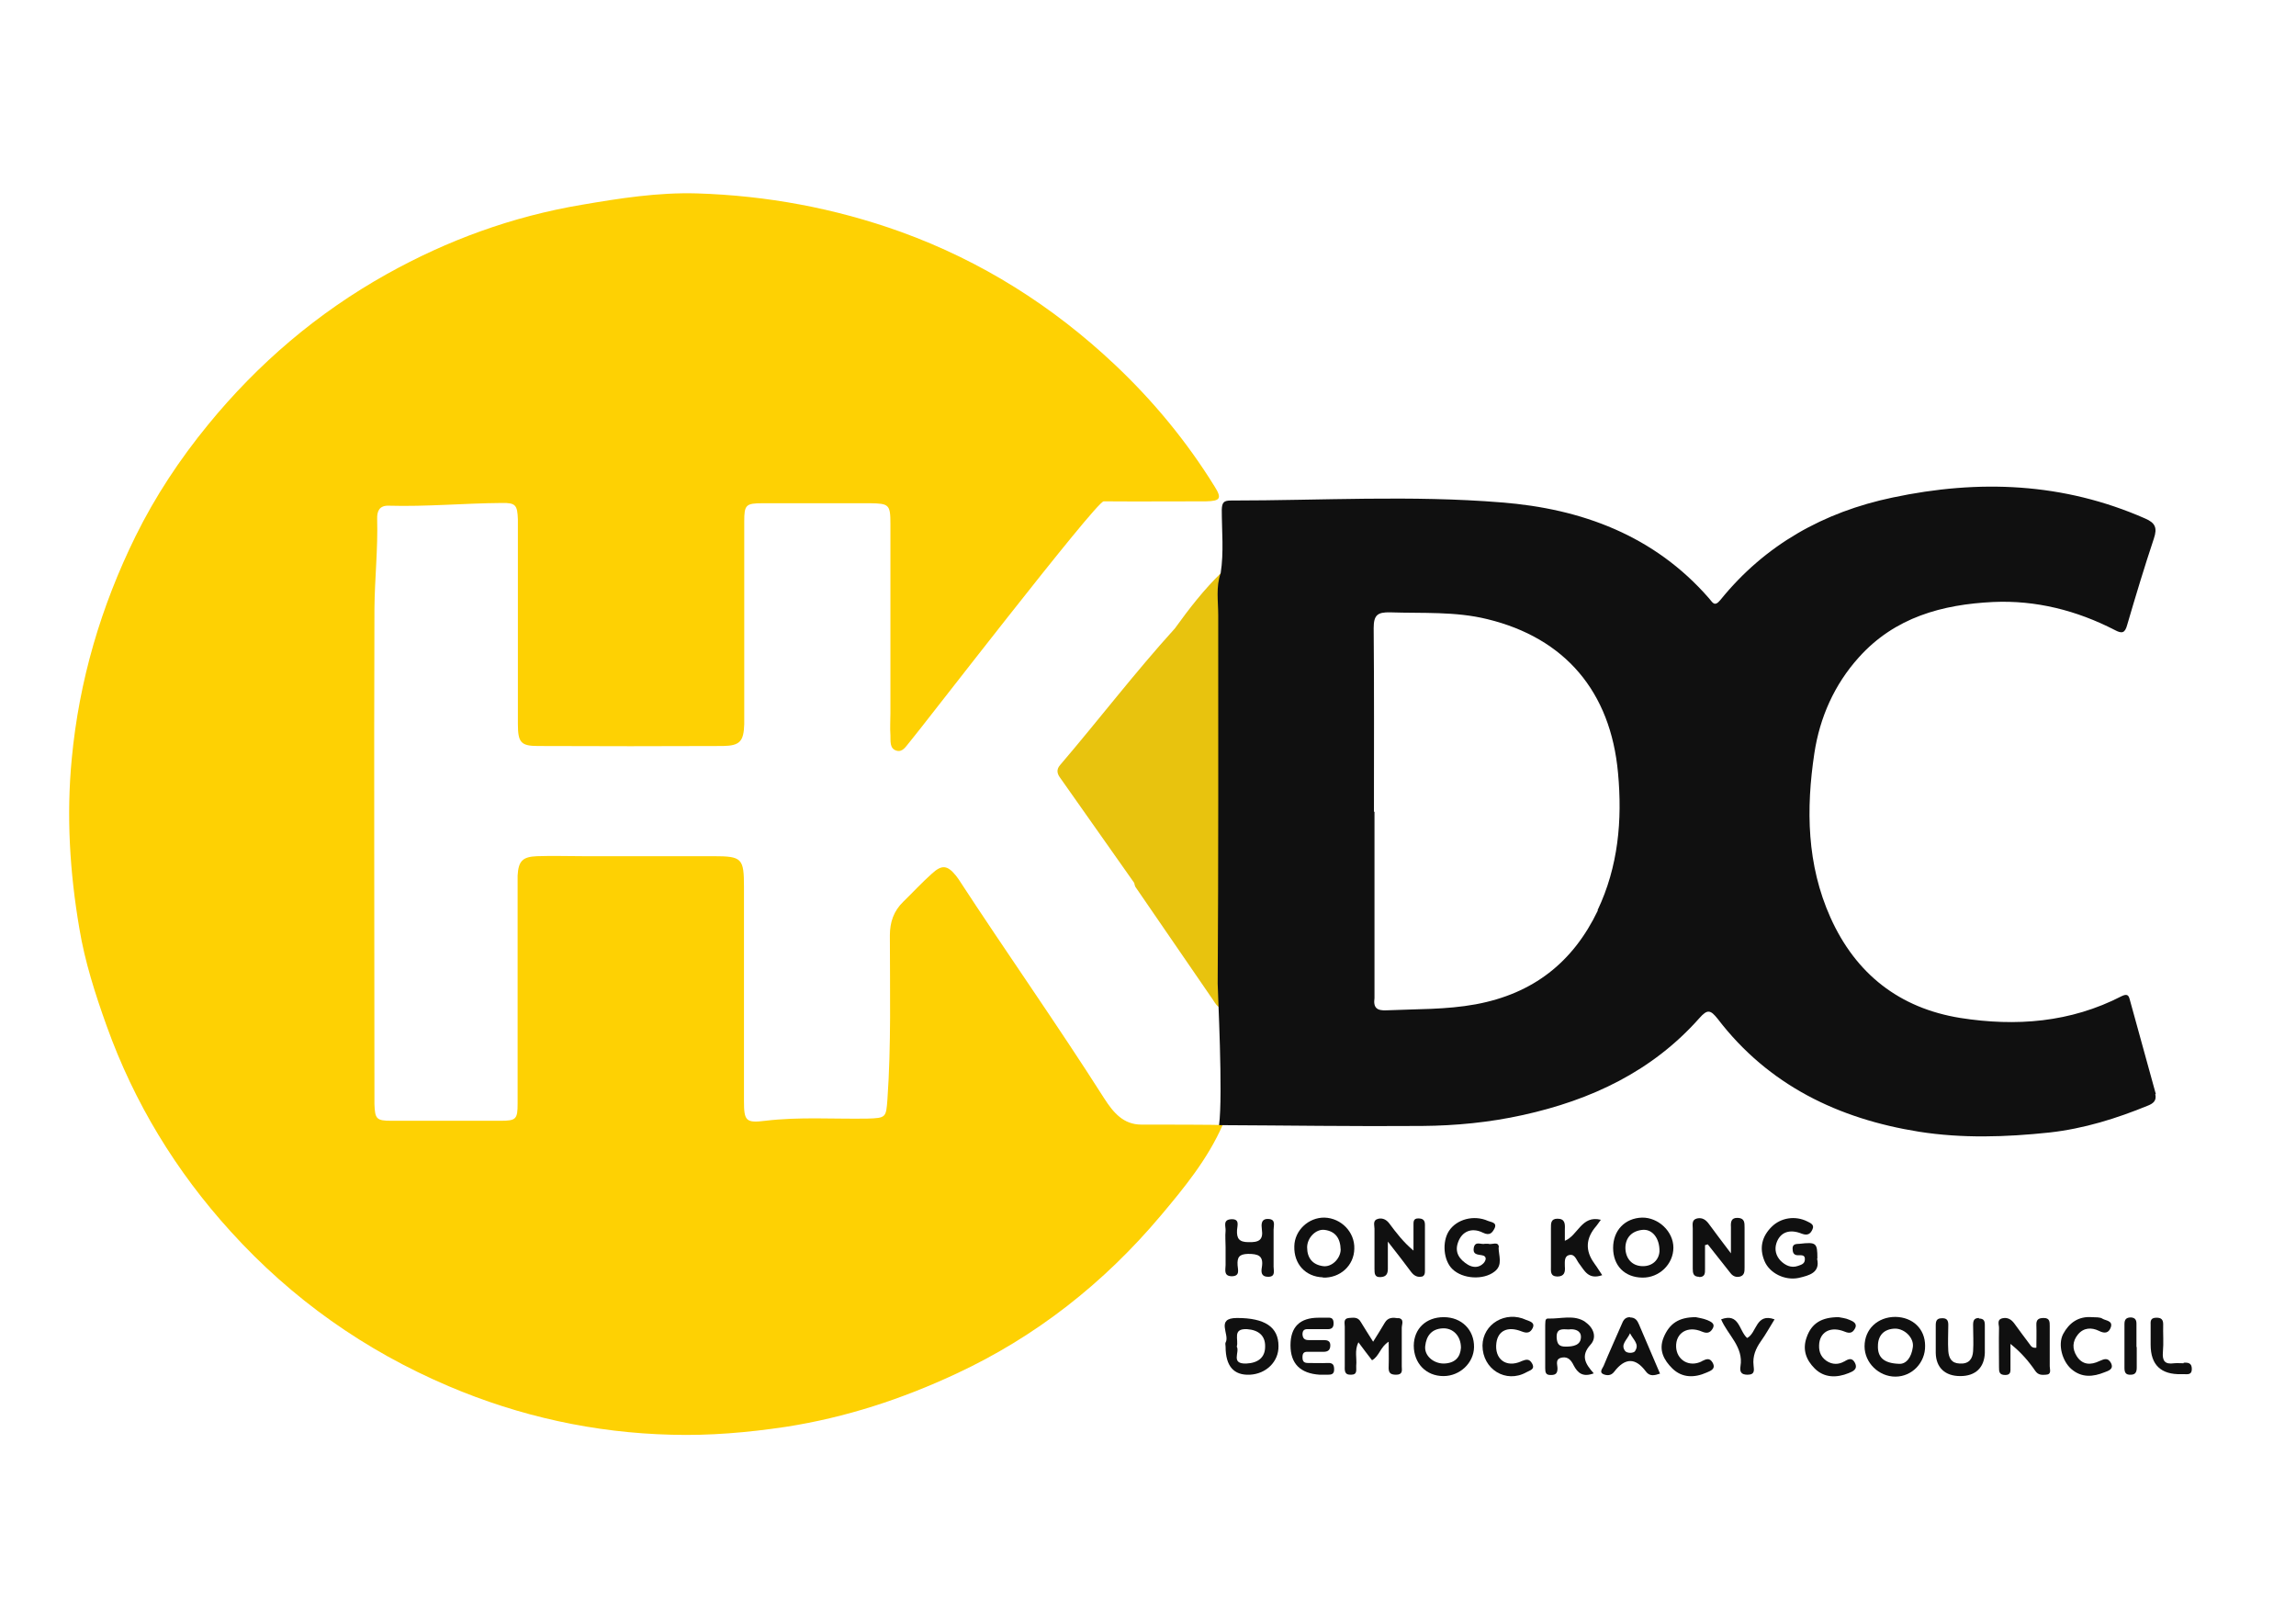
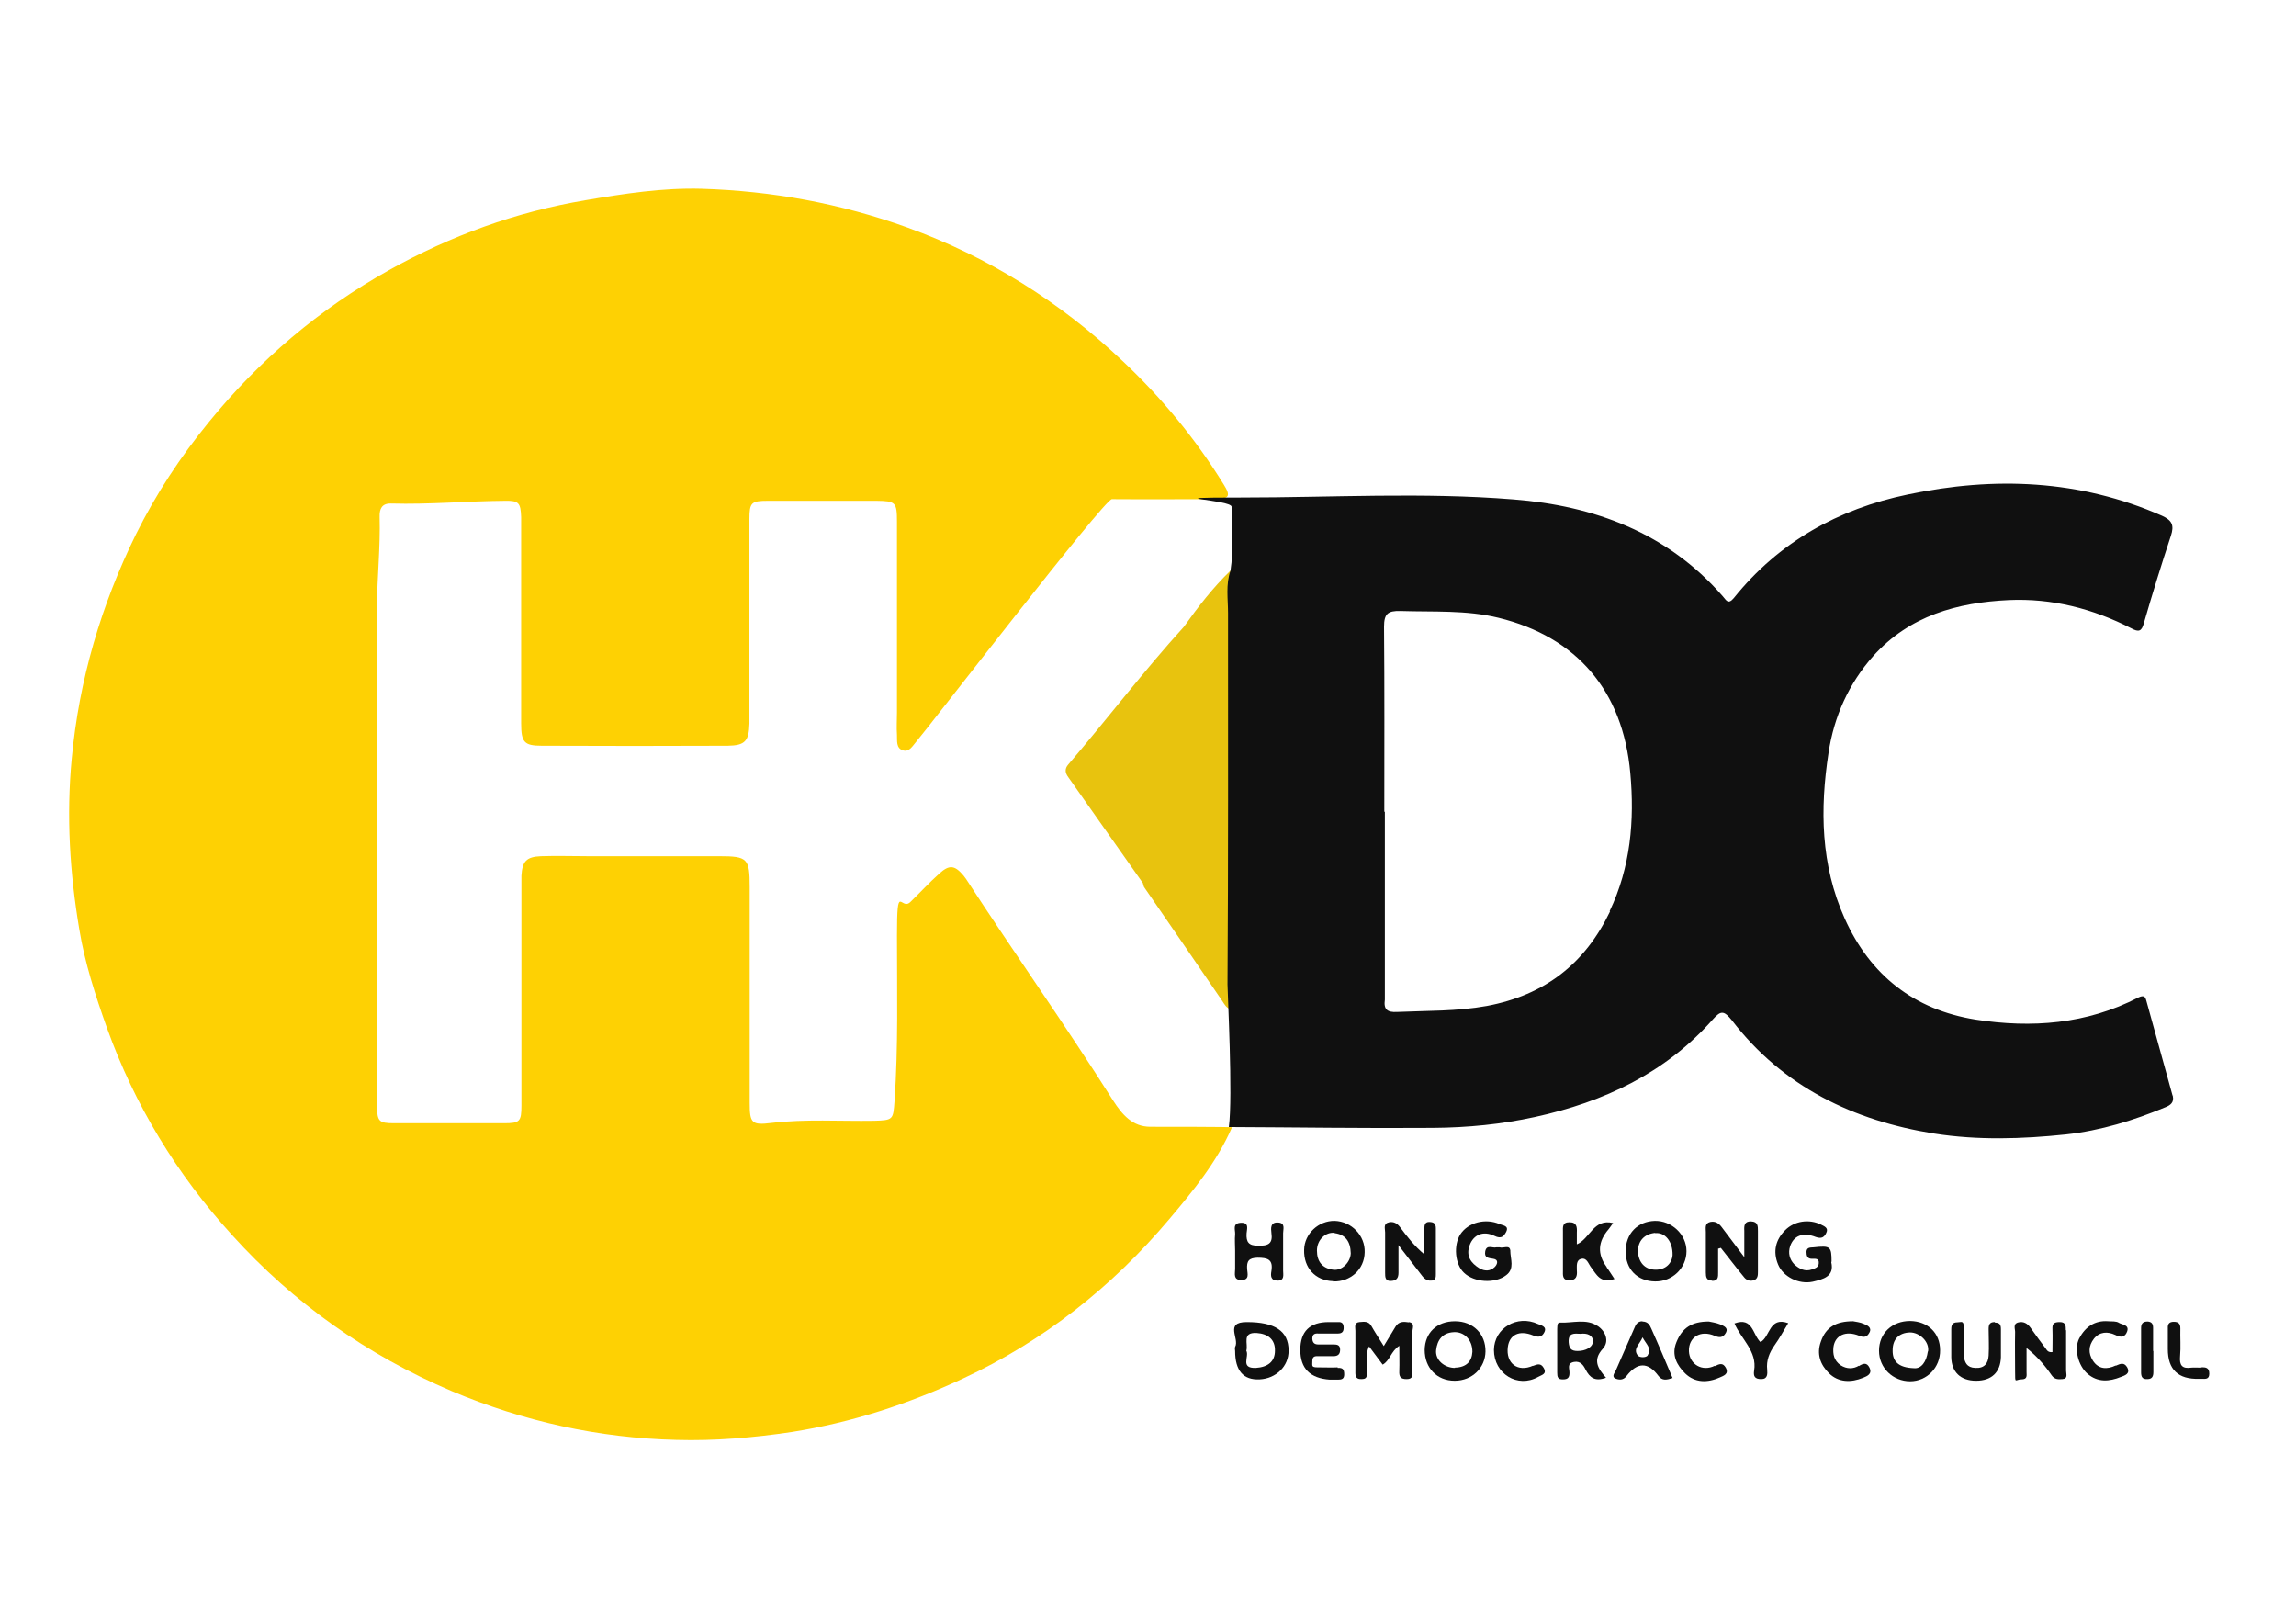
<svg xmlns="http://www.w3.org/2000/svg" id="Layer_1" data-name="Layer 1" version="1.1" viewBox="0 0 841.9 595.3">
  <defs>
    <style>
      .cls-1 {
        fill: #101010;
      }

      .cls-1, .cls-2, .cls-3 {
        stroke-width: 0px;
      }

      .cls-2 {
        fill: #e8c30e;
      }

      .cls-3 {
        fill: #fed103;
      }
    </style>
  </defs>
-   <path class="cls-3" d="M448.3,412.5h0c-5.5,12.5-14.1,23-22.7,33.2-20.8,24.7-45.7,44.3-74.9,57.9-19.9,9.3-40.6,16.1-62.5,19.5-14,2.1-28,3.3-42,2.9-28.3-.7-55.6-6.7-81.7-17.8-30.8-13.1-57.5-32-79.9-56.7-20.1-22.1-35.4-47.2-45.5-75.4-4.2-11.7-8-23.6-10-35.7-3.5-20.5-4.8-41.2-2.8-62.1,2.7-28.8,10.7-55.9,23.4-81.7,7.2-14.6,16.2-28.2,26.6-40.9,18.4-22.5,40.1-41,65.5-55.2,22.4-12.5,46-21.1,71.4-25.4,14-2.4,28.1-4.6,42.3-4.2,25.6.8,50.6,5.4,74.8,14.1,29.6,10.7,55.7,27.2,78.5,48.7,14.1,13.3,26.4,28.2,36.6,44.7,2.7,4.3,2.1,5.3-3.2,5.4-12.5,0-25,.1-37.5,0-2.8,0-67.5,84-71.2,88.3-1.3,1.5-2.5,3.8-4.8,3.1-2.6-.8-2.1-3.6-2.2-5.7-.2-2.7,0-5.4,0-8.1,0-23.1,0-46.2,0-69.3,0-7.1-.5-7.5-7.4-7.6-13.2,0-26.3,0-39.5,0-6.1,0-6.7.6-6.7,6.6,0,22.8,0,45.6,0,68.3,0,2,0,4.1,0,6.1-.2,6.3-1.6,7.9-7.8,8-22.6.1-45.2.1-67.8,0-6.3,0-7.4-1.3-7.4-8.1,0-23.3,0-46.6,0-69.9,0-1.7,0-3.4,0-5.1-.2-5.2-.8-6.1-5.9-6-13.8.1-27.6,1.4-41.5,1-3.4-.1-4.3,2-4.2,4.9.3,11-.9,21.9-1,32.8-.2,59.4,0,118.8,0,178.2,0,1.2,0,2.4,0,3.5.2,5.4.7,6.1,6.2,6.1,13.3,0,26.7,0,40,0,5.8,0,6.3-.6,6.3-6.4,0-25.8,0-51.6,0-77.4,0-2,0-4.1,0-6.1.3-5.3,1.8-6.9,7.1-7.1,5.7-.2,11.5,0,17.2,0,15.9,0,31.7,0,47.6,0,10.4,0,11.1.8,11.1,11.3,0,26.2,0,52.3,0,78.5,0,7.2.7,8.1,7.8,7.2,12.5-1.5,24.9-.6,37.4-.8,6.9-.2,6.9-.4,7.4-7,1.4-20.1.9-40.1.9-60.2,0-4.8,1.4-8.9,4.9-12.3,3.5-3.4,6.8-7,10.5-10.3,3.7-3.4,5.7-3.1,8.8.7.3.4.6.8.9,1.2,17.6,27,36.2,53.3,53.5,80.5,3.4,5.3,7.1,9.6,13.6,9.6s28.5,0,29.8.2Z" />
-   <path class="cls-2" d="M448.7,364.7c0-35.7-.1-71.5-.3-107.2,0-15.8-.4-31.7-.6-47.5-6.4,6.2-11.8,13.2-17,20.4,0,0,0,0,0,0-14.7,16.2-27.9,33.5-42.1,50.1-1.3,1.5-1.2,3,0,4.6,9.1,12.9,18.1,25.7,27.2,38.6.1.5.2,1,.4,1.4,9.5,13.8,19,27.7,28.5,41.5.8,1.2,1.5,2.6,3.1,3,1.4-1.4.7-3.2.7-4.8Z" />
+   <path class="cls-3" d="M451.7,413.4h0c-5.5,12.6-14.2,23.2-22.9,33.5-21,24.9-46.1,44.7-75.5,58.4-20.1,9.4-40.9,16.2-63,19.7-14.1,2.1-28.2,3.3-42.3,2.9-28.5-.7-56.1-6.8-82.4-17.9-31-13.2-58-32.3-80.5-57.2-20.3-22.3-35.7-47.6-45.9-76-4.2-11.8-8.1-23.8-10.1-36-3.5-20.7-4.8-41.5-2.8-62.6,2.7-29,10.8-56.4,23.6-82.4,7.3-14.7,16.3-28.4,26.8-41.2,18.5-22.7,40.4-41.3,66-55.6,22.6-12.6,46.4-21.3,72-25.6,14.1-2.4,28.3-4.6,42.6-4.2,25.8.8,51,5.4,75.4,14.2,29.8,10.8,56.2,27.4,79.1,49.1,14.2,13.4,26.6,28.4,36.9,45.1,2.7,4.3,2.1,5.3-3.2,5.4-12.6,0-25.2.1-37.8,0-2.8,0-68,84.7-71.8,89-1.3,1.5-2.5,3.8-4.8,3.1-2.6-.8-2.1-3.6-2.2-5.7-.2-2.7,0-5.4,0-8.2v-69.9c0-7.2-.5-7.6-7.5-7.7h-39.8c-6.1,0-6.8.6-6.8,6.7v75c-.2,6.4-1.6,8-7.9,8.1-22.8.1-45.6.1-68.3,0-6.4,0-7.5-1.3-7.5-8.2v-75.6c-.2-5.2-.8-6.1-5.9-6-13.9.1-27.8,1.4-41.8,1-3.4-.1-4.3,2-4.2,4.9.3,11.1-.9,22.1-1,33.1-.2,59.9,0,119.8,0,179.6v3.5c.2,5.4.7,6.1,6.3,6.1h40.3c5.8,0,6.4-.6,6.4-6.5v-84.2c.3-5.3,1.8-7,7.2-7.2,5.7-.2,11.6,0,17.3,0h48c10.5,0,11.2.8,11.2,11.4v79.1c0,7.3.7,8.2,7.9,7.3,12.6-1.5,25.1-.6,37.7-.8,7-.2,7-.4,7.5-7.1,1.4-20.3.9-40.4.9-60.7s1.4-9,4.9-12.4,6.9-7.1,10.6-10.4c3.7-3.4,5.7-3.1,8.9.7.3.4.6.8.9,1.2,17.7,27.2,36.5,53.7,53.9,81.2,3.4,5.3,7.2,9.7,13.7,9.7s28.7,0,30,.2h0Z" />
+   <path class="cls-2" d="M452.1,365.2c0-36-.1-72.1-.3-108.1,0-15.9-.4-32-.6-47.9-6.5,6.3-11.9,13.3-17.1,20.6h0c-14.8,16.3-28.1,33.8-42.4,50.5-1.3,1.5-1.2,3,0,4.6,9.2,13,18.2,25.9,27.4,38.9.1.5.2,1,.4,1.4,9.6,13.9,19.2,27.9,28.7,41.8.8,1.2,1.5,2.6,3.1,3,1.4-1.4.7-3.2.7-4.8h.1Z" />
  <g>
-     <path class="cls-1" d="M790.5,401.1c-3.2-11.6-6.4-23.2-9.6-34.8-.4-1.5-1-2-2.9-1.1-18.8,9.7-38.8,11.2-59.2,8-22.3-3.6-38.3-16.1-47.6-36.8-8.7-19.4-9-39.8-5.9-60.3,2-13.1,7.3-25.1,16.3-35.1,13.2-14.7,30.6-19.4,49.3-20.3,15.7-.7,30.6,3.1,44.6,10.3,2.6,1.4,3.7,1.1,4.5-1.9,3.1-10.6,6.3-21.2,9.8-31.7,1.3-3.9.5-5.7-3.2-7.3-30-13.2-61-14.4-92.6-7.7-25.3,5.3-46.8,17.3-63.2,37.6-2.2,2.7-2.9.7-4.1-.6-20.1-23.1-46.8-32.9-76.1-35.2-33-2.7-66.1-.7-99.2-.7-2.7,0-3.3.7-3.4,3.4,0,7.7.8,15.5-.4,23.2-1.8,5.1-.9,10.3-.9,15.5,0,45,.1,90-.2,135,0,3,2,40.8.5,51.9,24.4.1,50,.5,74.4.3,12.4-.1,24.8-1.3,37-4,25-5.5,47.4-16,64.7-35.5,3-3.4,4.1-3.1,6.8.3,18.6,24.3,44.3,36.6,73.7,41.3,15.8,2.5,31.9,2,47.9.3,12.6-1.4,24.5-5.1,36.2-9.9,1.7-.7,3.2-1.7,2.6-4.2ZM585.9,333.8c-9.1,19-23.7,30.5-44.8,34.4-10.9,2-21.7,1.7-32.6,2.2-3.6.2-5-.9-4.5-4.5,0-.2,0-.3,0-.5v-67.8h-.2c0-22.4.1-44.8-.1-67.3,0-4.8,1.4-5.9,6-5.8,12,.4,24-.4,35.7,2.5,28.4,6.9,45.2,26.5,47.9,56.4,1.6,17.3.1,34.3-7.5,50.3Z" />
-     <path class="cls-1" d="M448.4,412.5s0,0,0,0c0,0,0,0,0,0,0,0,0,0,0,0Z" />
+     <path class="cls-1" d="M796.7,401.9c-3.2-11.7-6.5-23.4-9.7-35.1-.4-1.5-1-2-2.9-1.1-19,9.8-39.1,11.3-59.7,8.1-22.5-3.6-38.6-16.2-48-37.1-8.8-19.6-9.1-40.1-5.9-60.8,2-13.2,7.4-25.3,16.4-35.4,13.3-14.8,30.8-19.6,49.7-20.5,15.8-.7,30.8,3.1,45,10.4,2.6,1.4,3.7,1.1,4.5-1.9,3.1-10.7,6.4-21.4,9.9-32,1.3-3.9.5-5.7-3.2-7.4-30.2-13.3-61.5-14.5-93.3-7.8-25.5,5.3-47.2,17.4-63.7,37.9-2.2,2.7-2.9.7-4.1-.6-20.3-23.3-47.2-33.2-76.7-35.5-33.3-2.7-66.6-.7-100-.7s-3.3.7-3.4,3.4c0,7.8.8,15.6-.4,23.4-1.8,5.1-.9,10.4-.9,15.6,0,45.4.1,90.7-.2,136.1,0,3,2,41.1.5,52.3,24.6.1,50.4.5,75,.3,12.5-.1,25-1.3,37.3-4,25.2-5.5,47.8-16.1,65.2-35.8,3-3.4,4.1-3.1,6.9.3,18.8,24.5,44.7,36.9,74.3,41.6,15.9,2.5,32.2,2,48.3.3,12.7-1.4,24.7-5.1,36.5-10,1.7-.7,3.2-1.7,2.6-4.2h.2ZM590.4,334.1c-9.2,19.2-23.9,30.7-45.2,34.7-11,2-21.9,1.7-32.9,2.2-3.6.2-5-.9-4.5-4.5v-68.9h-.2c0-22.6.1-45.2-.1-67.8,0-4.8,1.4-5.9,6-5.8,12.1.4,24.2-.4,36,2.5,28.6,7,45.6,26.7,48.3,56.9,1.6,17.4.1,34.6-7.6,50.7h.1Z" />
+     <path class="cls-1" d="M451.8,413.4h0Z" />
  </g>
  <g>
-     <path class="cls-1" d="M512.7,483.3c-1.9-.3-3.7-.4-4.9,1.6-1.3,2.2-2.6,4.3-4.3,7-1.8-2.9-3.2-5-4.5-7.2-1.1-2-2.8-1.6-4.4-1.5-2.1.2-1.5,1.9-1.5,3.2,0,4.7,0,9.4,0,14.2,0,1.7-.3,3.5,2.3,3.4,2.5,0,1.8-1.9,1.9-3.3.3-2.7-.7-5.5.8-8.6,1.9,2.5,3.4,4.6,5,6.6,2.7-1.5,3-4.9,6.1-6.8,0,3.5.1,6.3,0,9.1-.1,2.1.4,3,2.7,3,2.4,0,2.2-1.4,2.1-3,0-4.7,0-9.4,0-14.2,0-1.3,1.1-3.3-1.4-3.6Z" />
-     <path class="cls-1" d="M623,468.2c2.3,0,2.2-1.5,2.2-3.1,0-2.9,0-5.7,0-8.6.3-.1.7-.2,1-.3,2.8,3.5,5.5,7,8.3,10.5.9,1.2,2.1,1.7,3.6,1.3,1.6-.5,1.6-1.9,1.6-3.3,0-4.9,0-9.8,0-14.7,0-1.8,0-3.4-2.5-3.5-2.5-.1-2.6,1.6-2.5,3.4,0,2.7,0,5.5,0,9.6-3.3-4.4-5.8-7.6-8.1-10.8-1.1-1.5-2.4-2.4-4.3-2-2.1.5-1.6,2.3-1.6,3.7,0,4.9,0,9.8,0,14.7,0,1.7.2,3,2.4,3Z" />
-     <path class="cls-1" d="M485.1,468.4c6.3.2,11.4-4.4,11.5-10.6.2-6.1-4.8-11.2-10.9-11.4-5.9-.1-11,4.7-11.1,10.5-.2,6.5,4.1,11.2,10.5,11.4ZM485.7,450.9c3.9.5,5.8,3,5.9,7.3-.1,3.2-3.2,6.4-6.4,6-3.9-.5-5.9-3-5.9-6.9,0-3.5,3.2-6.8,6.4-6.4Z" />
-     <path class="cls-1" d="M602.2,468.4c6.2.1,11.4-4.9,11.4-11,0-5.9-5.5-11.1-11.5-11-6.3.2-10.6,4.7-10.6,11.1,0,6.5,4.2,10.8,10.7,10.9ZM602.2,450.9c3.6-.4,6.4,3,6.3,7.9-.2,3-2.5,5.5-6.3,5.4-3.8-.1-6.1-2.8-6.2-6.6,0-3.9,2.4-6.3,6.2-6.7Z" />
-     <path class="cls-1" d="M549.6,457.4c0-2.6-2.7-.9-3.9-1.4-.5,0-.9,0-1.2,0-1.4.4-3.6-1.2-4.1,1.5-.4,2.4,1.2,2.4,3,2.7,2,.3,1.5,2,.5,3-1.6,1.6-3.7,1.6-5.6.5-3.1-1.9-5.1-4.5-3.6-8.4,1.4-3.8,4.9-5.4,9-3.4,2.6,1.3,3.5,0,4.3-1.5,1.1-2.3-1.3-2.3-2.4-2.8-5.2-2.3-11.5-.6-14.3,3.7-2.6,4-2,10.9,1.3,14,3.7,3.6,11.3,4.1,15.4.9,3.2-2.4,1.5-5.9,1.5-8.9Z" />
-     <path class="cls-1" d="M521.2,468.1c1.3-.3,1.3-1.4,1.3-2.4,0-5.6,0-11.1,0-16.7,0-1.8-.9-2.3-2.5-2.3-1.8,0-1.7,1.3-1.7,2.5,0,3.1,0,6.2,0,9.3-3.7-3.1-6.3-6.5-8.9-10-1-1.3-2.3-2-3.9-1.7-2.3.5-1.5,2.3-1.5,3.7,0,4.9,0,9.8,0,14.7,0,1.6,0,3.2,2.3,3,1.9-.1,2.6-1.1,2.6-3,0-2.8,0-5.6,0-10,3.5,4.5,6.1,7.8,8.6,11.2,1,1.3,2.3,2,3.9,1.6Z" />
-     <path class="cls-1" d="M695,482.8c-6.5,0-11.3,4.5-11.3,10.8,0,6,5.2,11.1,11.3,11.1,6.1,0,11-5.1,10.9-11.3,0-6.2-4.5-10.5-10.9-10.6ZM701.4,493.9c-.5,3.7-2.4,6.3-5.1,6.1-5.8-.2-7.8-2.6-7.7-6.5,0-3.9,2.2-6.3,6.3-6.4,3.5,0,7,3.4,6.5,6.8Z" />
-     <path class="cls-1" d="M666.4,461.3c0-5.6-.4-6-6.5-5.3-1.1.1-2.5-.1-2.6,1.6,0,1.5.3,2.7,2.2,2.6,1.1,0,2.5-.2,2.3,1.7-.1,1.5-1.4,1.8-2.5,2.2-2.5.9-4.7-.2-6.4-1.9-1.7-1.8-2.3-4.1-1.5-6.5,1.3-3.8,4.6-5.3,9.3-3.4,2.2.8,3.2,0,3.9-1.6.8-1.7-.7-2.3-1.9-2.9-4.4-2.2-9.7-1.4-13.1,2-3.5,3.5-4.6,7.7-2.6,12.5,1.8,4.4,7.4,7.3,12.6,6.2,3.8-.9,7.9-1.9,6.7-7Z" />
-     <path class="cls-1" d="M529.4,482.9c-6.5,0-10.9,4.2-11,10.4,0,6.5,4.5,11.2,10.9,11.2,6,0,11.1-4.8,11.2-10.6.1-6.3-4.5-11-11.1-11ZM529.4,499.9c-3.8,0-7.2-2.9-6.8-6.4.4-3.7,2.3-6.3,6.4-6.5,3.7-.2,6.7,2.7,6.7,7.1-.2,3.4-2.1,5.7-6.3,5.8Z" />
-     <path class="cls-1" d="M751.6,486.2c0-1.6,0-3-2.2-3-1.9,0-2.8.6-2.7,2.6.1,2.8,0,5.6,0,8.3-1.5.2-2-.6-2.4-1.2-1.9-2.5-3.8-5.1-5.7-7.7-1.1-1.5-2.5-2.3-4.3-1.9-2.3.5-1.2,2.5-1.3,3.7-.1,4.7,0,9.4,0,14.2,0,1.6,0,2.9,2.3,2.9,2.1,0,1.9-1.4,1.9-2.7,0-2.9,0-5.8,0-8.7,3.9,3.1,6.7,6.4,9.1,9.9,1.1,1.6,2.5,1.5,3.9,1.4,2.2-.1,1.4-1.9,1.4-3.1,0-4.9,0-9.8,0-14.7Z" />
-     <path class="cls-1" d="M453.6,483.2c-8.1,0-2.5,6.1-4.2,9-.2.4,0,1,0,1.5q0,10.7,8.9,10.3c6-.3,10.6-4.8,10.5-10.5,0-7-5-10.3-15.2-10.3ZM457,499.9c-5.9.2-2.3-4.2-3.5-6.2.8-2.5-1.8-6.7,3.8-6.4,4.2.3,6.7,2.4,6.6,6.4,0,4-2.6,6-6.9,6.2Z" />
-     <path class="cls-1" d="M486.8,499.7c-2.4.1-4.7,0-7.1,0-1.5,0-2.1-.5-2.1-2.1,0-1.5.5-2.1,2.1-2,1.9,0,3.7,0,5.6,0,1.7,0,2.5-.7,2.5-2.4,0-1.6-1.1-1.9-2.4-1.9-1.9,0-3.7,0-5.6,0-1.4,0-2.1-.6-2.2-2.1,0-1.6.8-2,2.2-1.9,2.4,0,4.7,0,7.1,0,1.5,0,2.1-.7,2.1-2.1,0-1.5-.5-2.2-2-2.1-1.2,0-2.4,0-3.5,0q-10.3,0-10.3,10.1t10.7,10.8c1,0,2,0,3,0,1.3,0,2.3-.2,2.3-1.9,0-1.6-.4-2.5-2.3-2.4Z" />
-     <path class="cls-1" d="M581.4,484.7c-4.2-2.9-9.1-1.1-13.8-1.3-1.2,0-.9,1.5-1,2.5,0,5.2,0,10.4,0,15.7,0,1.6.2,2.6,2.2,2.5,1.7,0,2.3-.7,2.3-2.4,0-1.5-1-3.5,1.7-4,2.3-.4,3.4,1.2,4.2,2.8,1.5,2.9,3.4,4.5,7.4,3-3.1-3.5-4.9-6.4-1.2-10.5,2.5-2.7,1.1-6.3-1.9-8.3ZM574.1,493.7c-2.4,0-3.1-.9-3.3-3.2-.2-3.6,2.1-3.2,4.4-3.1,2.2-.3,4.5.4,4.5,2.7,0,3.1-2.8,3.6-5.6,3.6Z" />
-     <path class="cls-1" d="M584.7,463.3q-5.3-7.1.7-13.9c.5-.6.9-1.3,1.6-2.2-7.1-1.8-8.4,5.8-13.2,7.7,0-1.6,0-3,0-4.3.1-2,0-3.8-2.7-3.8-2.5,0-2.4,1.8-2.4,3.5,0,4.7,0,9.4,0,14.1,0,1.7-.3,3.5,2.3,3.6,2.6,0,3-1.6,2.8-3.7,0-1.7-.3-3.8,1.7-4.2,2-.4,2.5,1.8,3.5,3.1,2,2.6,3.4,6.1,8.5,4.3-1.1-1.6-1.9-3-2.9-4.3Z" />
-     <path class="cls-1" d="M451.6,467.9c3.2,0,2.3-2.4,2.2-4-.2-3,.6-4.1,3.8-4.2,3.7,0,5.8.6,5.1,4.9-.3,1.7-.3,3.5,2.3,3.5,2.8,0,2-2.2,2-3.7,0-4.5,0-9.1,0-13.6,0-1.5.9-3.7-1.8-3.9-2.9-.2-2.7,2.1-2.5,3.8.6,4-1.2,4.8-4.9,4.7-3.4,0-4.4-1.3-4.2-4.5.1-1.6,1.1-4.1-2.2-3.9-3.1.2-1.9,2.6-2,4.2-.2,2,0,4,0,6h0c0,2.2,0,4.4,0,6.6,0,1.7-.8,4,2.2,4.1Z" />
-     <path class="cls-1" d="M725.7,483.2c-1.9,0-2.2,1-2.2,2.6,0,3.2.2,6.4,0,9.6-.2,2.8-1.5,4.7-4.9,4.5-3.1-.1-4-2.1-4.2-4.6-.2-3.2,0-6.4,0-9.6,0-1.7-.6-2.5-2.4-2.4-1.9,0-2.2,1.1-2.2,2.6,0,3.4,0,6.7,0,10.1.1,5.4,3.4,8.5,9,8.5,5.6,0,8.8-3.1,9-8.5,0-1.3,0-2.7,0-4,0-2,0-4,0-6.1,0-1.6-.3-2.5-2.2-2.5Z" />
-     <path class="cls-1" d="M597.7,482.9c-1.9,0-2.5,1.2-3.1,2.7-2.2,5.1-4.5,10.1-6.6,15.2-.4.9-1.7,2.3-.1,3,1.2.5,2.8.7,4-.9,4-5.2,7.8-5.2,11.6-.1,1.4,1.9,3.1,1.5,5.2.8-2.6-6.1-5.1-12-7.7-18-.6-1.4-1.3-2.6-3.3-2.6ZM599.6,495.3c-.6.9-3,.9-3.7,0-1.8-2.4.7-4,1.8-6.5,1.2,2.4,3.5,4,1.9,6.4Z" />
-     <path class="cls-1" d="M624,499.1c-4.6,2.3-9.2-.5-9.4-5.3-.2-5.1,4.2-7.9,9.5-5.6,2.3,1,3.3,0,4-1.3.9-1.7-.9-2.4-2-2.9-1.7-.7-3.5-.9-4.3-1.1-6.3,0-9.7,2.4-11.8,7.5-1.9,4.7.2,8.3,3.2,11.3,3.6,3.5,8.1,3.5,12.6,1.5,1.3-.6,3.5-1.2,2.2-3.6-1.1-1.9-2.3-1.4-4.1-.5Z" />
-     <path class="cls-1" d="M557.8,499.1c-5.6,2.5-9.9-.9-9.1-6.8.6-4.4,4.1-6.2,9.2-4.2,2.2.9,3.3.4,4.1-1.2,1-2.1-1.2-2.5-2.4-3-7.5-3.5-15.9,1.5-16,9.4,0,8.7,8.6,14,16.1,9.8,1.2-.7,3.3-1,2.1-3.2-1-1.8-2.1-1.6-4.1-.8Z" />
-     <path class="cls-1" d="M676.3,499.1c-2,1.2-4.4,1.3-6.6-.2-2.4-1.7-2.9-4-2.6-6.6.6-4.2,4.4-6.1,9.3-4.1,1.9.8,2.9.4,3.7-1,1.2-2-.7-2.8-1.9-3.3-1.5-.7-3.2-.8-4-1-6.2,0-9.9,2.2-11.7,7.3-1.7,4.6-.2,8.4,2.9,11.5,3.5,3.5,8.1,3.5,12.5,1.7,1.5-.6,3.4-1.4,2.3-3.7-1-2-2.3-1.6-4-.5Z" />
-     <path class="cls-1" d="M769.8,499c-3.1,1.5-6.2,1.5-8.3-1.8-1.7-2.7-1.6-5.4.4-7.9,2.1-2.6,5-2.7,7.7-1.4,2.3,1.2,3.7.7,4.4-1.3.8-2.4-1.8-2.4-3-3.1-1-.7-2.6-.5-3.9-.6-5-.4-8.4,2.1-10.6,6.2-2,3.9-.3,9.9,3,12.8,3.8,3.3,8,2.9,12.2,1.2,1.3-.5,3.6-1.1,2.3-3.5-1.1-1.9-2.4-1.4-4.2-.6Z" />
-     <path class="cls-1" d="M640.6,490.5c-3-2.7-2.8-9.3-9.5-6.8,2.4,5.7,8.3,10.1,7.1,17.2-.3,2,.2,3.1,2.6,3.1,2.9,0,2.3-1.9,2.2-3.4-.4-3.4.8-6.2,2.7-8.9,1.8-2.5,3.3-5.3,5-8-6.9-2.5-6.5,5-10,6.8Z" />
-     <path class="cls-1" d="M800.7,499.8c-1.2,0-2.4-.1-3.5,0-3.4.5-4.4-.9-4.1-4.2.3-3.3,0-6.7.1-10.1,0-1.7-.7-2.4-2.4-2.4-1.9,0-2.3.8-2.2,2.4,0,2.5,0,5,0,7.5q0,11.1,11.3,10.8c.3,0,.7,0,1,0,1.3,0,2.8.3,2.8-1.9,0-2.2-1.3-2.4-3-2.3Z" />
-     <path class="cls-1" d="M783.4,493.9c0-2.9,0-5.7,0-8.6,0-1.4-.5-2.2-2-2.3-1.7,0-2.4.7-2.4,2.4,0,5.4,0,10.8,0,16.1,0,1.6.4,2.6,2.3,2.5,1.8,0,2.2-1.1,2.2-2.6,0-2.5,0-5,0-7.6Z" />
+     <path class="cls-1" d="M516.6,484.8c-1.9-.3-3.7-.4-4.9,1.6-1.3,2.2-2.6,4.3-4.3,7.1-1.8-2.9-3.2-5-4.5-7.3-1.1-2-2.8-1.6-4.4-1.5-2.1.2-1.5,1.9-1.5,3.2v14.3c0,1.7-.3,3.5,2.3,3.4,2.5,0,1.8-1.9,1.9-3.3.3-2.7-.7-5.5.8-8.7,1.9,2.5,3.4,4.6,5,6.7,2.7-1.5,3-4.9,6.1-6.9,0,3.5.1,6.4,0,9.2-.1,2.1.4,3,2.7,3s2.2-1.4,2.1-3v-14.3c0-1.3,1.1-3.3-1.4-3.6h.1Z" />
+     <path class="cls-1" d="M627.8,469.6c2.3,0,2.2-1.5,2.2-3.1v-8.7c.3-.1.7-.2,1-.3,2.8,3.5,5.5,7.1,8.4,10.6.9,1.2,2.1,1.7,3.6,1.3,1.6-.5,1.6-1.9,1.6-3.3v-14.8c0-1.8,0-3.4-2.5-3.5s-2.6,1.6-2.5,3.4v9.7c-3.3-4.4-5.8-7.7-8.2-10.9-1.1-1.5-2.4-2.4-4.3-2-2.1.5-1.6,2.3-1.6,3.7v14.8c0,1.7.2,3,2.4,3h-.1Z" />
+     <path class="cls-1" d="M488.8,469.8c6.4.2,11.5-4.4,11.6-10.7.2-6.1-4.8-11.3-11-11.5-5.9-.1-11.1,4.7-11.2,10.6-.2,6.6,4.1,11.3,10.6,11.5h0ZM489.4,452.1c3.9.5,5.8,3,5.9,7.4-.1,3.2-3.2,6.5-6.5,6-3.9-.5-5.9-3-5.9-7s3.2-6.9,6.5-6.5Z" />
+     <path class="cls-1" d="M606.9,469.8c6.3.1,11.5-4.9,11.5-11.1s-5.5-11.2-11.6-11.1c-6.4.2-10.7,4.7-10.7,11.2s4.2,10.9,10.8,11h0ZM606.9,452.1c3.6-.4,6.5,3,6.4,8-.2,3-2.5,5.5-6.4,5.4s-6.1-2.8-6.3-6.7c0-3.9,2.4-6.4,6.3-6.8h0Z" />
+     <path class="cls-1" d="M553.8,458.7c0-2.6-2.7-.9-3.9-1.4h-1.2c-1.4.4-3.6-1.2-4.1,1.5-.4,2.4,1.2,2.4,3,2.7,2,.3,1.5,2,.5,3-1.6,1.6-3.7,1.6-5.6.5-3.1-1.9-5.1-4.5-3.6-8.5,1.4-3.8,4.9-5.4,9.1-3.4,2.6,1.3,3.5,0,4.3-1.5,1.1-2.3-1.3-2.3-2.4-2.8-5.2-2.3-11.6-.6-14.4,3.7-2.6,4-2,11,1.3,14.1,3.7,3.6,11.4,4.1,15.5.9,3.2-2.4,1.5-5.9,1.5-9h.1Z" />
+     <path class="cls-1" d="M525.2,469.5c1.3-.3,1.3-1.4,1.3-2.4v-16.8c0-1.8-.9-2.3-2.5-2.3s-1.7,1.3-1.7,2.5v9.4c-3.7-3.1-6.4-6.6-9-10.1-1-1.3-2.3-2-3.9-1.7-2.3.5-1.5,2.3-1.5,3.7v14.8c0,1.6,0,3.2,2.3,3,1.9-.1,2.6-1.1,2.6-3v-10.1c3.5,4.5,6.1,7.9,8.7,11.3,1,1.3,2.3,2,3.9,1.6h-.2Z" />
+     <path class="cls-1" d="M700.4,484.3c-6.6,0-11.4,4.5-11.4,10.9s5.2,11.2,11.4,11.2,11.1-5.1,11-11.4c0-6.3-4.5-10.6-11-10.7ZM706.9,495.5c-.5,3.7-2.4,6.4-5.1,6.1-5.8-.2-7.9-2.6-7.8-6.6,0-3.9,2.2-6.4,6.4-6.5,3.5,0,7.1,3.4,6.6,6.9Z" />
+     <path class="cls-1" d="M671.6,462.6c0-5.6-.4-6-6.6-5.3-1.1.1-2.5-.1-2.6,1.6,0,1.5.3,2.7,2.2,2.6,1.1,0,2.5-.2,2.3,1.7-.1,1.5-1.4,1.8-2.5,2.2-2.5.9-4.7-.2-6.5-1.9-1.7-1.8-2.3-4.1-1.5-6.6,1.3-3.8,4.6-5.3,9.4-3.4,2.2.8,3.2,0,3.9-1.6.8-1.7-.7-2.3-1.9-2.9-4.4-2.2-9.8-1.4-13.2,2-3.5,3.5-4.6,7.8-2.6,12.6,1.8,4.4,7.5,7.4,12.7,6.3,3.8-.9,8-1.9,6.8-7.1v-.2Z" />
+     <path class="cls-1" d="M533.5,484.4c-6.6,0-11,4.2-11.1,10.5,0,6.6,4.5,11.3,11,11.3s11.2-4.8,11.3-10.7c.1-6.4-4.5-11.1-11.2-11.1h0ZM533.5,501.5c-3.8,0-7.3-2.9-6.9-6.5.4-3.7,2.3-6.4,6.5-6.6,3.7-.2,6.8,2.7,6.8,7.2-.2,3.4-2.1,5.7-6.4,5.8h0Z" />
+     <path class="cls-1" d="M757.5,487.7c0-1.6,0-3-2.2-3s-2.8.6-2.7,2.6c.1,2.8,0,5.6,0,8.4-1.5.2-2-.6-2.4-1.2-1.9-2.5-3.8-5.1-5.7-7.8-1.1-1.5-2.5-2.3-4.3-1.9-2.3.5-1.2,2.5-1.3,3.7-.1,4.7,0,9.5,0,14.3s0,2.9,2.3,2.9,1.9-1.4,1.9-2.7v-8.8c3.9,3.1,6.8,6.5,9.2,10,1.1,1.6,2.5,1.5,3.9,1.4,2.2-.1,1.4-1.9,1.4-3.1v-14.8h0Z" />
+     <path class="cls-1" d="M457.1,484.7c-8.2,0-2.5,6.1-4.2,9.1-.2.4,0,1,0,1.5,0,7.2,3,10.7,9,10.4,6-.3,10.7-4.8,10.6-10.6,0-7.1-5-10.4-15.3-10.4h0ZM460.5,501.5c-5.9.2-2.3-4.2-3.5-6.3.8-2.5-1.8-6.8,3.8-6.5,4.2.3,6.8,2.4,6.7,6.5,0,4-2.6,6-7,6.3Z" />
+     <path class="cls-1" d="M490.5,501.3c-2.4.1-4.7,0-7.2,0s-2.1-.5-2.1-2.1.5-2.1,2.1-2h5.6c1.7,0,2.5-.7,2.5-2.4s-1.1-1.9-2.4-1.9h-5.6c-1.4,0-2.1-.6-2.2-2.1,0-1.6.8-2,2.2-1.9h7.2c1.5,0,2.1-.7,2.1-2.1s-.5-2.2-2-2.1h-3.5c-6.9,0-10.4,3.4-10.4,10.2,0,6.8,3.6,10.4,10.8,10.9h3c1.3,0,2.3-.2,2.3-1.9s-.4-2.5-2.3-2.4h-.1Z" />
+     <path class="cls-1" d="M585.9,486.2c-4.2-2.9-9.2-1.1-13.9-1.3-1.2,0-.9,1.5-1,2.5v15.8c0,1.6.2,2.6,2.2,2.5,1.7,0,2.3-.7,2.3-2.4s-1-3.5,1.7-4c2.3-.4,3.4,1.2,4.2,2.8,1.5,2.9,3.4,4.5,7.5,3-3.1-3.5-4.9-6.5-1.2-10.6,2.5-2.7,1.1-6.4-1.9-8.4h.1ZM578.5,495.3c-2.4,0-3.1-.9-3.3-3.2-.2-3.6,2.1-3.2,4.4-3.1,2.2-.3,4.5.4,4.5,2.7s-2.8,3.6-5.6,3.6h0Z" />
+     <path class="cls-1" d="M589.2,464.6c-3.6-4.8-3.3-9.4.7-14,.5-.6.9-1.3,1.6-2.2-7.2-1.8-8.5,5.8-13.3,7.8v-4.3c.1-2,0-3.8-2.7-3.8s-2.4,1.8-2.4,3.5v14.2c0,1.7-.3,3.5,2.3,3.6,2.6,0,3-1.6,2.8-3.7,0-1.7-.3-3.8,1.7-4.2,2-.4,2.5,1.8,3.5,3.1,2,2.6,3.4,6.1,8.6,4.3-1.1-1.6-1.9-3-2.9-4.3h.1Z" />
+     <path class="cls-1" d="M455.1,469.3c3.2,0,2.3-2.4,2.2-4-.2-3,.6-4.1,3.8-4.2,3.7,0,5.8.6,5.1,4.9-.3,1.7-.3,3.5,2.3,3.5s2-2.2,2-3.7v-13.7c0-1.5.9-3.7-1.8-3.9-2.9-.2-2.7,2.1-2.5,3.8.6,4-1.2,4.8-4.9,4.7-3.4,0-4.4-1.3-4.2-4.5.1-1.6,1.1-4.1-2.2-3.9-3.1.2-1.9,2.6-2,4.2-.2,2,0,4,0,6h0v6.7c0,1.7-.8,4,2.2,4.1Z" />
+     <path class="cls-1" d="M731.4,484.7c-1.9,0-2.2,1-2.2,2.6,0,3.2.2,6.5,0,9.7-.2,2.8-1.5,4.7-4.9,4.5-3.1-.1-4-2.1-4.2-4.6-.2-3.2,0-6.5,0-9.7s-.6-2.5-2.4-2.4c-1.9,0-2.2,1.1-2.2,2.6v10.2c.1,5.4,3.4,8.6,9.1,8.6s8.9-3.1,9.1-8.6v-10.2c0-1.6-.3-2.5-2.2-2.5v-.2Z" />
+     <path class="cls-1" d="M602.3,484.4c-1.9,0-2.5,1.2-3.1,2.7-2.2,5.1-4.5,10.2-6.7,15.3-.4.9-1.7,2.3-.1,3,1.2.5,2.8.7,4-.9,4-5.2,7.9-5.2,11.7-.1,1.4,1.9,3.1,1.5,5.2.8-2.6-6.1-5.1-12.1-7.8-18.1-.6-1.4-1.3-2.6-3.3-2.6h0ZM604.2,496.9c-.6.9-3,.9-3.7,0-1.8-2.4.7-4,1.8-6.6,1.2,2.4,3.5,4,1.9,6.5h0Z" />
+     <path class="cls-1" d="M628.8,500.7c-4.6,2.3-9.3-.5-9.5-5.3-.2-5.1,4.2-8,9.6-5.6,2.3,1,3.3,0,4-1.3.9-1.7-.9-2.4-2-2.9-1.7-.7-3.5-.9-4.3-1.1-6.4,0-9.8,2.4-11.9,7.6-1.9,4.7.2,8.4,3.2,11.4,3.6,3.5,8.2,3.5,12.7,1.5,1.3-.6,3.5-1.2,2.2-3.6-1.1-1.9-2.3-1.4-4.1-.5h.1Z" />
+     <path class="cls-1" d="M562.1,500.7c-5.6,2.5-10-.9-9.2-6.9.6-4.4,4.1-6.3,9.3-4.2,2.2.9,3.3.4,4.1-1.2,1-2.1-1.2-2.5-2.4-3-7.6-3.5-16,1.5-16.1,9.5,0,8.8,8.7,14.1,16.2,9.9,1.2-.7,3.3-1,2.1-3.2-1-1.8-2.1-1.6-4.1-.8h.1Z" />
+     <path class="cls-1" d="M681.6,500.7c-2,1.2-4.4,1.3-6.7-.2-2.4-1.7-2.9-4-2.6-6.7.6-4.2,4.4-6.1,9.4-4.1,1.9.8,2.9.4,3.7-1,1.2-2-.7-2.8-1.9-3.3-1.5-.7-3.2-.8-4-1-6.3,0-10,2.2-11.8,7.4-1.7,4.6-.2,8.5,2.9,11.6,3.5,3.5,8.2,3.5,12.6,1.7,1.5-.6,3.4-1.4,2.3-3.7-1-2-2.3-1.6-4-.5h.1Z" />
+     <path class="cls-1" d="M775.8,500.6c-3.1,1.5-6.3,1.5-8.4-1.8-1.7-2.7-1.6-5.4.4-8,2.1-2.6,5-2.7,7.8-1.4,2.3,1.2,3.7.7,4.4-1.3.8-2.4-1.8-2.4-3-3.1-1-.7-2.6-.5-3.9-.6-5-.4-8.5,2.1-10.7,6.3-2,3.9-.3,10,3,12.9,3.8,3.3,8.1,2.9,12.3,1.2,1.3-.5,3.6-1.1,2.3-3.5-1.1-1.9-2.4-1.4-4.2-.6h0Z" />
+     <path class="cls-1" d="M645.6,492.1c-3-2.7-2.8-9.4-9.6-6.9,2.4,5.7,8.4,10.2,7.2,17.3-.3,2,.2,3.1,2.6,3.1s2.3-1.9,2.2-3.4c-.4-3.4.8-6.3,2.7-9,1.8-2.5,3.3-5.3,5-8.1-7-2.5-6.6,5-10.1,6.9h-.1Z" />
+     <path class="cls-1" d="M807,501.4c-1.2,0-2.4-.1-3.5,0-3.4.5-4.4-.9-4.1-4.2.3-3.3,0-6.8.1-10.2,0-1.7-.7-2.4-2.4-2.4s-2.3.8-2.2,2.4v7.6c0,7.5,3.8,11.1,11.4,10.9h1c1.3,0,2.8.3,2.8-1.9s-1.3-2.4-3-2.3v.2Z" />
+     <path class="cls-1" d="M789.5,495.5v-8.7c0-1.4-.5-2.2-2-2.3-1.7,0-2.4.7-2.4,2.4v16.2c0,1.6.4,2.6,2.3,2.5,1.8,0,2.2-1.1,2.2-2.6v-7.7h-.1Z" />
  </g>
</svg>
